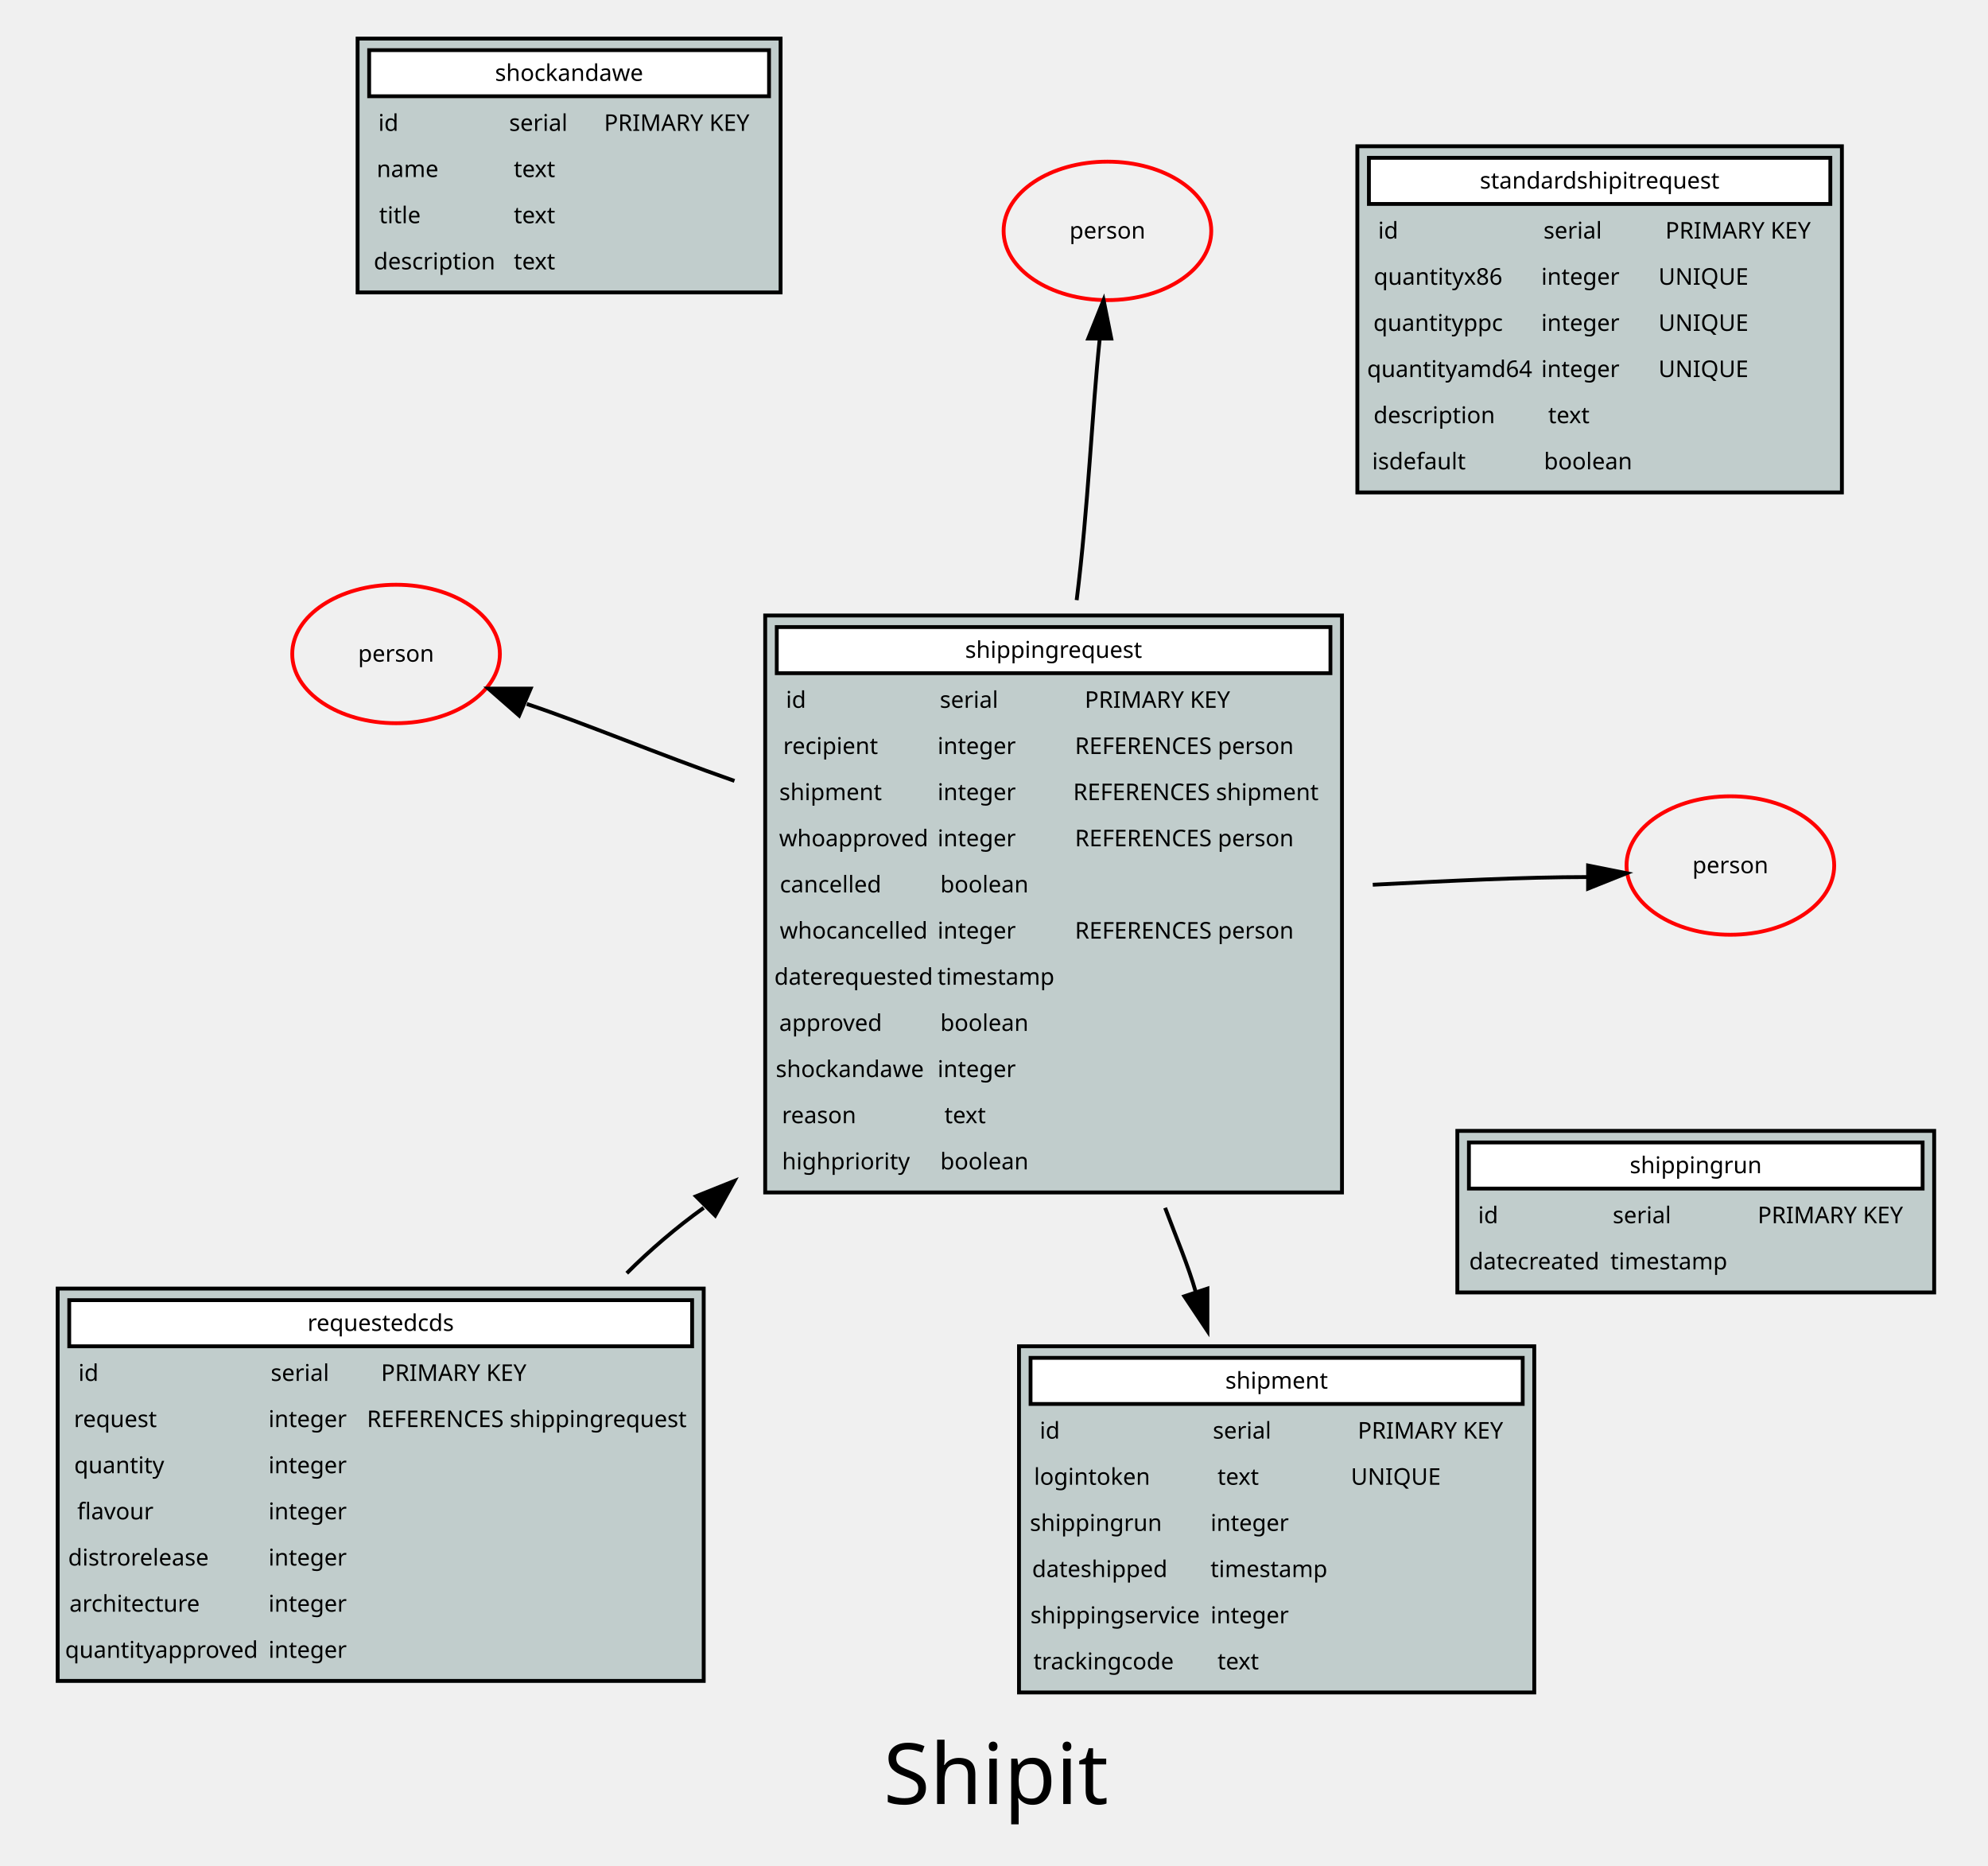
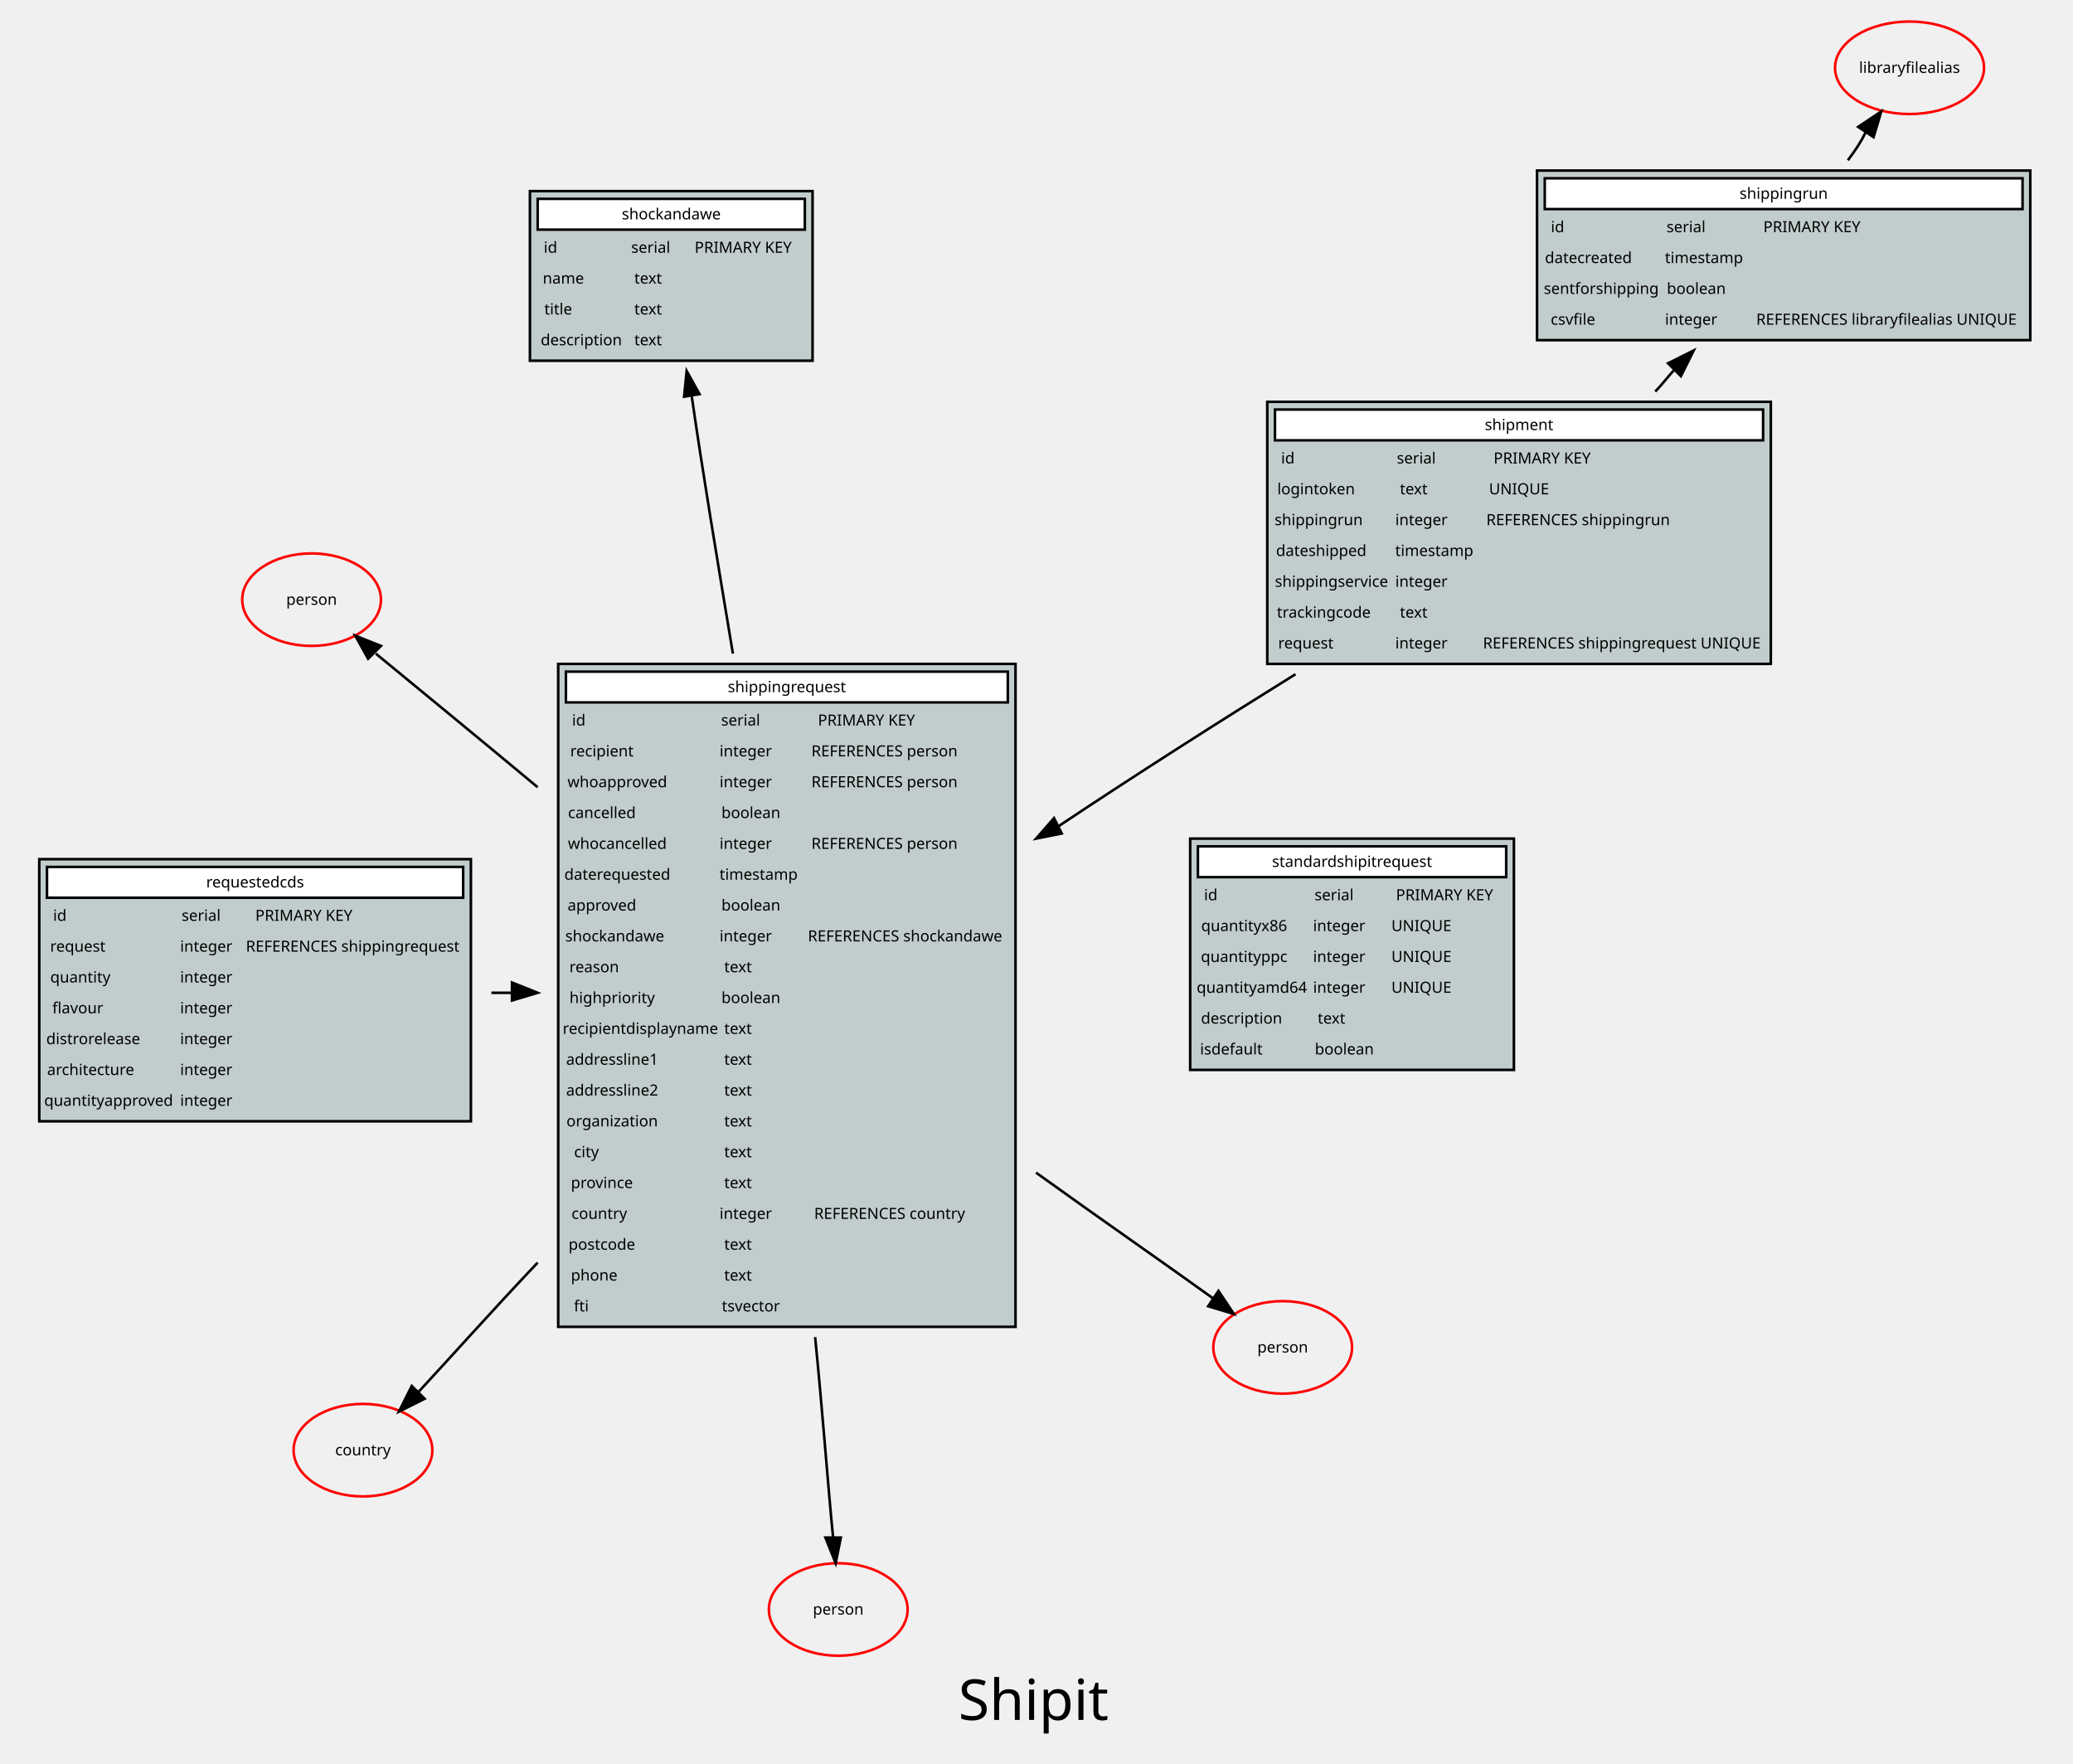
- <svg xmlns="http://www.w3.org/2000/svg" width="518px" height="486px" viewBox="-1 -1 517 485">
-   <g id="graph0" class="graph" style="font-family:Times-Roman;font-size:14.00;">
-     <text text-anchor="middle" style="font-size:22.00;" x="258" y="468">Shipit</text>
+ <svg xmlns="http://www.w3.org/2000/svg" width="629px" height="535px" viewBox="-1 -1 628 534">
+   <g id="graph0" class="graph" transform="scale(0.778274)" style="font-family:Times-Roman;font-size:14.00;">
+     <text text-anchor="middle" style="font-size:22.00;" x="401" y="668">Shipit</text>
    <g id="node1" class="node">
-       <polygon style="fill:#c1cdcc;stroke:#c1cdcc;" points="14,436 14,334 182,334 182,436 14,436" />
-       <polygon style="fill:white;stroke:white;" points="17,349 17,337 179,337 179,349 17,349" />
-       <text text-anchor="middle" style="font-size:6.00;" x="98" y="345">requestedcds</text>
-       <polygon style="fill:none;stroke:black;" points="17,349 17,337 179,337 179,349 17,349" />
-       <text text-anchor="middle" style="font-size:6.00;" x="22" y="358">id</text>
-       <text text-anchor="middle" style="font-size:6.00;" x="77" y="358">serial</text>
-       <text text-anchor="middle" style="font-size:6.00;" x="117" y="358"> PRIMARY KEY </text>
-       <text text-anchor="middle" style="font-size:6.00;" x="29" y="370">request</text>
-       <text text-anchor="middle" style="font-size:6.00;" x="79" y="370">integer</text>
-       <text text-anchor="middle" style="font-size:6.00;" x="136" y="370"> REFERENCES shippingrequest </text>
-       <text text-anchor="middle" style="font-size:6.00;" x="30" y="382">quantity</text>
-       <text text-anchor="middle" style="font-size:6.00;" x="79" y="382">integer</text>
-       <text text-anchor="middle" style="font-size:6.00;" x="29" y="394">flavour</text>
-       <text text-anchor="middle" style="font-size:6.00;" x="79" y="394">integer</text>
-       <text text-anchor="middle" style="font-size:6.00;" x="35" y="406">distrorelease</text>
-       <text text-anchor="middle" style="font-size:6.00;" x="79" y="406">integer</text>
-       <text text-anchor="middle" style="font-size:6.00;" x="34" y="418">architecture</text>
-       <text text-anchor="middle" style="font-size:6.00;" x="79" y="418">integer</text>
-       <text text-anchor="middle" style="font-size:6.00;" x="41" y="430">quantityapproved</text>
-       <text text-anchor="middle" style="font-size:6.00;" x="79" y="430">integer</text>
-       <polygon style="fill:none;stroke:black;" points="14,436 14,334 182,334 182,436 14,436" />
+       <polygon style="fill:#c1cdcc;stroke:#c1cdcc;" points="14,435 14,333 182,333 182,435 14,435" />
+       <polygon style="fill:white;stroke:white;" points="17,348 17,336 179,336 179,348 17,348" />
+       <text text-anchor="middle" style="font-size:6.00;" x="98" y="344">requestedcds</text>
+       <polygon style="fill:none;stroke:black;" points="17,348 17,336 179,336 179,348 17,348" />
+       <text text-anchor="middle" style="font-size:6.00;" x="22" y="357">id</text>
+       <text text-anchor="middle" style="font-size:6.00;" x="77" y="357">serial</text>
+       <text text-anchor="middle" style="font-size:6.00;" x="117" y="357"> PRIMARY KEY </text>
+       <text text-anchor="middle" style="font-size:6.00;" x="29" y="369">request</text>
+       <text text-anchor="middle" style="font-size:6.00;" x="79" y="369">integer</text>
+       <text text-anchor="middle" style="font-size:6.00;" x="136" y="369"> REFERENCES shippingrequest </text>
+       <text text-anchor="middle" style="font-size:6.00;" x="30" y="381">quantity</text>
+       <text text-anchor="middle" style="font-size:6.00;" x="79" y="381">integer</text>
+       <text text-anchor="middle" style="font-size:6.00;" x="29" y="393">flavour</text>
+       <text text-anchor="middle" style="font-size:6.00;" x="79" y="393">integer</text>
+       <text text-anchor="middle" style="font-size:6.00;" x="35" y="405">distrorelease</text>
+       <text text-anchor="middle" style="font-size:6.00;" x="79" y="405">integer</text>
+       <text text-anchor="middle" style="font-size:6.00;" x="34" y="417">architecture</text>
+       <text text-anchor="middle" style="font-size:6.00;" x="79" y="417">integer</text>
+       <text text-anchor="middle" style="font-size:6.00;" x="41" y="429">quantityapproved</text>
+       <text text-anchor="middle" style="font-size:6.00;" x="79" y="429">integer</text>
+       <polygon style="fill:none;stroke:black;" points="14,435 14,333 182,333 182,435 14,435" />
    </g>
    <g id="node3" class="node">
-       <polygon style="fill:#c1cdcc;stroke:#c1cdcc;" points="198,309 198,159 348,159 348,309 198,309" />
-       <polygon style="fill:white;stroke:white;" points="201,174 201,162 345,162 345,174 201,174" />
-       <text text-anchor="middle" style="font-size:6.00;" x="273" y="170">shippingrequest</text>
-       <polygon style="fill:none;stroke:black;" points="201,174 201,162 345,162 345,174 201,174" />
-       <text text-anchor="middle" style="font-size:6.00;" x="206" y="183">id</text>
-       <text text-anchor="middle" style="font-size:6.00;" x="251" y="183">serial</text>
-       <text text-anchor="middle" style="font-size:6.00;" x="300" y="183"> PRIMARY KEY </text>
-       <text text-anchor="middle" style="font-size:6.00;" x="215" y="195">recipient</text>
-       <text text-anchor="middle" style="font-size:6.00;" x="253" y="195">integer</text>
-       <text text-anchor="middle" style="font-size:6.00;" x="307" y="195"> REFERENCES person </text>
-       <text text-anchor="middle" style="font-size:6.00;" x="215" y="207">shipment</text>
-       <text text-anchor="middle" style="font-size:6.00;" x="253" y="207">integer</text>
-       <text text-anchor="middle" style="font-size:6.00;" x="310" y="207"> REFERENCES shipment </text>
-       <text text-anchor="middle" style="font-size:6.00;" x="221" y="219">whoapproved</text>
-       <text text-anchor="middle" style="font-size:6.00;" x="253" y="219">integer</text>
-       <text text-anchor="middle" style="font-size:6.00;" x="307" y="219"> REFERENCES person </text>
-       <text text-anchor="middle" style="font-size:6.00;" x="215" y="231">cancelled</text>
-       <text text-anchor="middle" style="font-size:6.00;" x="255" y="231">boolean</text>
-       <text text-anchor="middle" style="font-size:6.00;" x="221" y="243">whocancelled</text>
-       <text text-anchor="middle" style="font-size:6.00;" x="253" y="243">integer</text>
-       <text text-anchor="middle" style="font-size:6.00;" x="307" y="243"> REFERENCES person </text>
-       <text text-anchor="middle" style="font-size:6.00;" x="221" y="255">daterequested</text>
-       <text text-anchor="middle" style="font-size:6.00;" x="258" y="255">timestamp</text>
-       <text text-anchor="middle" style="font-size:6.00;" x="215" y="267">approved</text>
-       <text text-anchor="middle" style="font-size:6.00;" x="255" y="267">boolean</text>
-       <text text-anchor="middle" style="font-size:6.00;" x="220" y="279">shockandawe</text>
-       <text text-anchor="middle" style="font-size:6.00;" x="253" y="279">integer</text>
-       <text text-anchor="middle" style="font-size:6.00;" x="212" y="291">reason</text>
-       <text text-anchor="middle" style="font-size:6.00;" x="250" y="291">text</text>
-       <text text-anchor="middle" style="font-size:6.00;" x="219" y="303">highpriority</text>
-       <text text-anchor="middle" style="font-size:6.00;" x="255" y="303">boolean</text>
-       <polygon style="fill:none;stroke:black;" points="198,309 198,159 348,159 348,309 198,309" />
+       <polygon style="fill:#c1cdcc;stroke:#c1cdcc;" points="216,515 216,257 394,257 394,515 216,515" />
+       <polygon style="fill:white;stroke:white;" points="219,272 219,260 391,260 391,272 219,272" />
+       <text text-anchor="middle" style="font-size:6.00;" x="305" y="268">shippingrequest</text>
+       <polygon style="fill:none;stroke:black;" points="219,272 219,260 391,260 391,272 219,272" />
+       <text text-anchor="middle" style="font-size:6.00;" x="224" y="281">id</text>
+       <text text-anchor="middle" style="font-size:6.00;" x="287" y="281">serial</text>
+       <text text-anchor="middle" style="font-size:6.00;" x="336" y="281"> PRIMARY KEY </text>
+       <text text-anchor="middle" style="font-size:6.00;" x="233" y="293">recipient</text>
+       <text text-anchor="middle" style="font-size:6.00;" x="289" y="293">integer</text>
+       <text text-anchor="middle" style="font-size:6.00;" x="343" y="293"> REFERENCES person </text>
+       <text text-anchor="middle" style="font-size:6.00;" x="239" y="305">whoapproved</text>
+       <text text-anchor="middle" style="font-size:6.00;" x="289" y="305">integer</text>
+       <text text-anchor="middle" style="font-size:6.00;" x="343" y="305"> REFERENCES person </text>
+       <text text-anchor="middle" style="font-size:6.00;" x="233" y="317">cancelled</text>
+       <text text-anchor="middle" style="font-size:6.00;" x="291" y="317">boolean</text>
+       <text text-anchor="middle" style="font-size:6.00;" x="239" y="329">whocancelled</text>
+       <text text-anchor="middle" style="font-size:6.00;" x="289" y="329">integer</text>
+       <text text-anchor="middle" style="font-size:6.00;" x="343" y="329"> REFERENCES person </text>
+       <text text-anchor="middle" style="font-size:6.00;" x="239" y="341">daterequested</text>
+       <text text-anchor="middle" style="font-size:6.00;" x="294" y="341">timestamp</text>
+       <text text-anchor="middle" style="font-size:6.00;" x="233" y="353">approved</text>
+       <text text-anchor="middle" style="font-size:6.00;" x="291" y="353">boolean</text>
+       <text text-anchor="middle" style="font-size:6.00;" x="238" y="365">shockandawe</text>
+       <text text-anchor="middle" style="font-size:6.00;" x="289" y="365">integer</text>
+       <text text-anchor="middle" style="font-size:6.00;" x="351" y="365"> REFERENCES shockandawe </text>
+       <text text-anchor="middle" style="font-size:6.00;" x="230" y="377">reason</text>
+       <text text-anchor="middle" style="font-size:6.00;" x="286" y="377">text</text>
+       <text text-anchor="middle" style="font-size:6.00;" x="237" y="389">highpriority</text>
+       <text text-anchor="middle" style="font-size:6.00;" x="291" y="389">boolean</text>
+       <text text-anchor="middle" style="font-size:6.00;" x="248" y="401">recipientdisplayname</text>
+       <text text-anchor="middle" style="font-size:6.00;" x="286" y="401">text</text>
+       <text text-anchor="middle" style="font-size:6.00;" x="237" y="413">addressline1</text>
+       <text text-anchor="middle" style="font-size:6.00;" x="286" y="413">text</text>
+       <text text-anchor="middle" style="font-size:6.00;" x="237" y="425">addressline2</text>
+       <text text-anchor="middle" style="font-size:6.00;" x="286" y="425">text</text>
+       <text text-anchor="middle" style="font-size:6.00;" x="237" y="437">organization</text>
+       <text text-anchor="middle" style="font-size:6.00;" x="286" y="437">text</text>
+       <text text-anchor="middle" style="font-size:6.00;" x="227" y="449">city</text>
+       <text text-anchor="middle" style="font-size:6.00;" x="286" y="449">text</text>
+       <text text-anchor="middle" style="font-size:6.00;" x="233" y="461">province</text>
+       <text text-anchor="middle" style="font-size:6.00;" x="286" y="461">text</text>
+       <text text-anchor="middle" style="font-size:6.00;" x="232" y="473">country</text>
+       <text text-anchor="middle" style="font-size:6.00;" x="289" y="473">integer</text>
+       <text text-anchor="middle" style="font-size:6.00;" x="345" y="473"> REFERENCES country </text>
+       <text text-anchor="middle" style="font-size:6.00;" x="233" y="485">postcode</text>
+       <text text-anchor="middle" style="font-size:6.00;" x="286" y="485">text</text>
+       <text text-anchor="middle" style="font-size:6.00;" x="230" y="497">phone</text>
+       <text text-anchor="middle" style="font-size:6.00;" x="286" y="497">text</text>
+       <text text-anchor="middle" style="font-size:6.00;" x="225" y="509">fti</text>
+       <text text-anchor="middle" style="font-size:6.00;" x="291" y="509">tsvector</text>
+       <polygon style="fill:none;stroke:black;" points="216,515 216,257 394,257 394,515 216,515" />
    </g>
    <g id="edge2" class="edge">
-       <path style="fill:none;stroke:black;" d="M162,330C168,324 175,318 182,313" />
-       <polygon style="fill:black;stroke:black;" points="180,310 190,306 185,315 180,310" />
+       <path style="fill:none;stroke:black;" d="M190,385C193,385 195,385 198,385" />
+       <polygon style="fill:black;stroke:black;" points="198,381 208,385 198,388 198,381" />
    </g>
    <g id="node2" class="node">
-       <polygon style="fill:#c1cdcc;stroke:#c1cdcc;" points="264,439 264,349 398,349 398,439 264,439" />
-       <polygon style="fill:white;stroke:white;" points="267,364 267,352 395,352 395,364 267,364" />
-       <text text-anchor="middle" style="font-size:6.00;" x="331" y="360">shipment</text>
-       <polygon style="fill:none;stroke:black;" points="267,364 267,352 395,352 395,364 267,364" />
-       <text text-anchor="middle" style="font-size:6.00;" x="272" y="373">id</text>
-       <text text-anchor="middle" style="font-size:6.00;" x="322" y="373">serial</text>
-       <text text-anchor="middle" style="font-size:6.00;" x="371" y="373"> PRIMARY KEY </text>
-       <text text-anchor="middle" style="font-size:6.00;" x="283" y="385">logintoken</text>
-       <text text-anchor="middle" style="font-size:6.00;" x="321" y="385">text</text>
-       <text text-anchor="middle" style="font-size:6.00;" x="362" y="385"> UNIQUE </text>
-       <text text-anchor="middle" style="font-size:6.00;" x="284" y="397">shippingrun</text>
-       <text text-anchor="middle" style="font-size:6.00;" x="324" y="397">integer</text>
-       <text text-anchor="middle" style="font-size:6.00;" x="285" y="409">dateshipped</text>
-       <text text-anchor="middle" style="font-size:6.00;" x="329" y="409">timestamp</text>
-       <text text-anchor="middle" style="font-size:6.00;" x="289" y="421">shippingservice</text>
-       <text text-anchor="middle" style="font-size:6.00;" x="324" y="421">integer</text>
-       <text text-anchor="middle" style="font-size:6.00;" x="286" y="433">trackingcode</text>
-       <text text-anchor="middle" style="font-size:6.00;" x="321" y="433">text</text>
-       <polygon style="fill:none;stroke:black;" points="264,439 264,349 398,349 398,439 264,439" />
+       <polygon style="fill:#c1cdcc;stroke:#c1cdcc;" points="492,257 492,155 688,155 688,257 492,257" />
+       <polygon style="fill:white;stroke:white;" points="495,170 495,158 685,158 685,170 495,170" />
+       <text text-anchor="middle" style="font-size:6.00;" x="590" y="166">shipment</text>
+       <polygon style="fill:none;stroke:black;" points="495,170 495,158 685,158 685,170 495,170" />
+       <text text-anchor="middle" style="font-size:6.00;" x="500" y="179">id</text>
+       <text text-anchor="middle" style="font-size:6.00;" x="550" y="179">serial</text>
+       <text text-anchor="middle" style="font-size:6.00;" x="599" y="179"> PRIMARY KEY </text>
+       <text text-anchor="middle" style="font-size:6.00;" x="511" y="191">logintoken</text>
+       <text text-anchor="middle" style="font-size:6.00;" x="549" y="191">text</text>
+       <text text-anchor="middle" style="font-size:6.00;" x="590" y="191"> UNIQUE </text>
+       <text text-anchor="middle" style="font-size:6.00;" x="512" y="203">shippingrun</text>
+       <text text-anchor="middle" style="font-size:6.00;" x="552" y="203">integer</text>
+       <text text-anchor="middle" style="font-size:6.00;" x="613" y="203"> REFERENCES shippingrun </text>
+       <text text-anchor="middle" style="font-size:6.00;" x="513" y="215">dateshipped</text>
+       <text text-anchor="middle" style="font-size:6.00;" x="557" y="215">timestamp</text>
+       <text text-anchor="middle" style="font-size:6.00;" x="517" y="227">shippingservice</text>
+       <text text-anchor="middle" style="font-size:6.00;" x="552" y="227">integer</text>
+       <text text-anchor="middle" style="font-size:6.00;" x="514" y="239">trackingcode</text>
+       <text text-anchor="middle" style="font-size:6.00;" x="549" y="239">text</text>
+       <text text-anchor="middle" style="font-size:6.00;" x="507" y="251">request</text>
+       <text text-anchor="middle" style="font-size:6.00;" x="552" y="251">integer</text>
+       <text text-anchor="middle" style="font-size:6.00;" x="630" y="251"> REFERENCES shippingrequest UNIQUE </text>
+       <polygon style="fill:none;stroke:black;" points="492,257 492,155 688,155 688,257 492,257" />
    </g>
    <g id="edge6" class="edge">
-       <path style="fill:none;stroke:black;" d="M302,313C305,321 308,328 310,335" />
-       <polygon style="fill:black;stroke:black;" points="313,334 313,345 307,336 313,334" />
-     </g>
-     <g id="node8" class="node">
-       <ellipse cx="102" cy="169" rx="27" ry="18" style="fill:none;stroke:red;" />
-       <text text-anchor="middle" style="font-size:6.00;" x="102" y="171">person</text>
+       <path style="fill:none;stroke:black;" d="M503,261C474,279 441,300 411,320" />
+       <polygon style="fill:black;stroke:black;" points="412,323 402,325 409,317 412,323" />
+     </g>
+     <g id="node4" class="node">
+       <polygon style="fill:#c1cdcc;stroke:#c1cdcc;" points="597,131 597,65 789,65 789,131 597,131" />
+       <polygon style="fill:white;stroke:white;" points="600,80 600,68 786,68 786,80 600,80" />
+       <text text-anchor="middle" style="font-size:6.00;" x="693" y="76">shippingrun</text>
+       <polygon style="fill:none;stroke:black;" points="600,80 600,68 786,68 786,80 600,80" />
+       <text text-anchor="middle" style="font-size:6.00;" x="605" y="89">id</text>
+       <text text-anchor="middle" style="font-size:6.00;" x="655" y="89">serial</text>
+       <text text-anchor="middle" style="font-size:6.00;" x="704" y="89"> PRIMARY KEY </text>
+       <text text-anchor="middle" style="font-size:6.00;" x="617" y="101">datecreated</text>
+       <text text-anchor="middle" style="font-size:6.00;" x="662" y="101">timestamp</text>
+       <text text-anchor="middle" style="font-size:6.00;" x="622" y="113">sentforshipping</text>
+       <text text-anchor="middle" style="font-size:6.00;" x="659" y="113">boolean</text>
+       <text text-anchor="middle" style="font-size:6.00;" x="611" y="125">csvfile</text>
+       <text text-anchor="middle" style="font-size:6.00;" x="657" y="125">integer</text>
+       <text text-anchor="middle" style="font-size:6.00;" x="733" y="125"> REFERENCES libraryfilealias UNIQUE </text>
+       <polygon style="fill:none;stroke:black;" points="597,131 597,65 789,65 789,131 597,131" />
    </g>
    <g id="edge4" class="edge">
-       <path style="fill:none;stroke:black;" d="M190,202C170,195 151,187 136,182" />
-       <polygon style="fill:black;stroke:black;" points="134,185 126,178 137,178 134,185" />
-     </g>
-     <g id="node11" class="node">
-       <ellipse cx="449" cy="224" rx="27" ry="18" style="fill:none;stroke:red;" />
-       <text text-anchor="middle" style="font-size:6.00;" x="449" y="226">person</text>
+       <path style="fill:none;stroke:black;" d="M643,151C646,148 648,145 651,142" />
+       <polygon style="fill:black;stroke:black;" points="648,140 658,135 653,145 648,140" />
+     </g>
+     <g id="node5" class="node">
+       <polygon style="fill:#c1cdcc;stroke:#c1cdcc;" points="205,139 205,73 315,73 315,139 205,139" />
+       <polygon style="fill:white;stroke:white;" points="208,88 208,76 312,76 312,88 208,88" />
+       <text text-anchor="middle" style="font-size:6.00;" x="260" y="84">shockandawe</text>
+       <polygon style="fill:none;stroke:black;" points="208,88 208,76 312,76 312,88 208,88" />
+       <text text-anchor="middle" style="font-size:6.00;" x="213" y="97">id</text>
+       <text text-anchor="middle" style="font-size:6.00;" x="252" y="97">serial</text>
+       <text text-anchor="middle" style="font-size:6.00;" x="288" y="97"> PRIMARY KEY </text>
+       <text text-anchor="middle" style="font-size:6.00;" x="218" y="109">name</text>
+       <text text-anchor="middle" style="font-size:6.00;" x="251" y="109">text</text>
+       <text text-anchor="middle" style="font-size:6.00;" x="216" y="121">title</text>
+       <text text-anchor="middle" style="font-size:6.00;" x="251" y="121">text</text>
+       <text text-anchor="middle" style="font-size:6.00;" x="225" y="133">description</text>
+       <text text-anchor="middle" style="font-size:6.00;" x="251" y="133">text</text>
+       <polygon style="fill:none;stroke:black;" points="205,139 205,73 315,73 315,139 205,139" />
+     </g>
+     <g id="edge14" class="edge">
+       <path style="fill:none;stroke:black;" d="M284,253C278,217 272,181 268,153" />
+       <polygon style="fill:black;stroke:black;" points="265,153 266,143 271,152 265,153" />
+     </g>
+     <g id="node10" class="node">
+       <ellipse cx="120" cy="232" rx="27" ry="18" style="fill:none;stroke:red;" />
+       <text text-anchor="middle" style="font-size:6.00;" x="120" y="234">person</text>
    </g>
    <g id="edge8" class="edge">
-       <path style="fill:none;stroke:black;" d="M356,229C376,228 395,227 412,227" />
-       <polygon style="fill:black;stroke:black;" points="412,224 422,226 412,230 412,224" />
-     </g>
-     <g id="node13" class="node">
-       <ellipse cx="287" cy="59" rx="27" ry="18" style="fill:none;stroke:red;" />
-       <text text-anchor="middle" style="font-size:6.00;" x="287" y="61">person</text>
+       <path style="fill:none;stroke:black;" d="M208,305C184,285 162,267 145,253" />
+       <polygon style="fill:black;stroke:black;" points="142,255 137,246 147,250 142,255" />
+     </g>
+     <g id="node12" class="node">
+       <ellipse cx="325" cy="625" rx="27" ry="18" style="fill:none;stroke:red;" />
+       <text text-anchor="middle" style="font-size:6.00;" x="325" y="627">person</text>
    </g>
    <g id="edge10" class="edge">
-       <path style="fill:none;stroke:black;" d="M279,155C282,131 283,106 285,87" />
-       <polygon style="fill:black;stroke:black;" points="282,87 286,77 288,87 282,87" />
-     </g>
-     <g id="node4" class="node">
-       <polygon style="fill:#c1cdcc;stroke:#c1cdcc;" points="378,335 378,293 502,293 502,335 378,335" />
-       <polygon style="fill:white;stroke:white;" points="381,308 381,296 499,296 499,308 381,308" />
-       <text text-anchor="middle" style="font-size:6.00;" x="440" y="304">shippingrun</text>
-       <polygon style="fill:none;stroke:black;" points="381,308 381,296 499,296 499,308 381,308" />
-       <text text-anchor="middle" style="font-size:6.00;" x="386" y="317">id</text>
-       <text text-anchor="middle" style="font-size:6.00;" x="426" y="317">serial</text>
-       <text text-anchor="middle" style="font-size:6.00;" x="475" y="317"> PRIMARY KEY </text>
-       <text text-anchor="middle" style="font-size:6.00;" x="398" y="329">datecreated</text>
-       <text text-anchor="middle" style="font-size:6.00;" x="433" y="329">timestamp</text>
-       <polygon style="fill:none;stroke:black;" points="378,335 378,293 502,293 502,335 378,335" />
-     </g>
-     <g id="node5" class="node">
-       <polygon style="fill:#c1cdcc;stroke:#c1cdcc;" points="92,75 92,9 202,9 202,75 92,75" />
-       <polygon style="fill:white;stroke:white;" points="95,24 95,12 199,12 199,24 95,24" />
-       <text text-anchor="middle" style="font-size:6.00;" x="147" y="20">shockandawe</text>
-       <polygon style="fill:none;stroke:black;" points="95,24 95,12 199,12 199,24 95,24" />
-       <text text-anchor="middle" style="font-size:6.00;" x="100" y="33">id</text>
-       <text text-anchor="middle" style="font-size:6.00;" x="139" y="33">serial</text>
-       <text text-anchor="middle" style="font-size:6.00;" x="175" y="33"> PRIMARY KEY </text>
-       <text text-anchor="middle" style="font-size:6.00;" x="105" y="45">name</text>
-       <text text-anchor="middle" style="font-size:6.00;" x="138" y="45">text</text>
-       <text text-anchor="middle" style="font-size:6.00;" x="103" y="57">title</text>
-       <text text-anchor="middle" style="font-size:6.00;" x="138" y="57">text</text>
-       <text text-anchor="middle" style="font-size:6.00;" x="112" y="69">description</text>
-       <text text-anchor="middle" style="font-size:6.00;" x="138" y="69">text</text>
-       <polygon style="fill:none;stroke:black;" points="92,75 92,9 202,9 202,75 92,75" />
+       <path style="fill:none;stroke:black;" d="M316,519C319,549 321,577 323,597" />
+       <polygon style="fill:black;stroke:black;" points="326,597 324,607 320,597 326,597" />
+     </g>
+     <g id="node14" class="node">
+       <ellipse cx="498" cy="523" rx="27" ry="18" style="fill:none;stroke:red;" />
+       <text text-anchor="middle" style="font-size:6.00;" x="498" y="525">person</text>
+     </g>
+     <g id="edge12" class="edge">
+       <path style="fill:none;stroke:black;" d="M402,455C427,473 453,491 471,504" />
+       <polygon style="fill:black;stroke:black;" points="473,501 479,510 469,507 473,501" />
+     </g>
+     <g id="node17" class="node">
+       <ellipse cx="140" cy="563" rx="27" ry="18" style="fill:none;stroke:red;" />
+       <text text-anchor="middle" style="font-size:6.00;" x="140" y="565">country</text>
+     </g>
+     <g id="edge16" class="edge">
+       <path style="fill:none;stroke:black;" d="M208,490C190,509 174,527 161,541" />
+       <polygon style="fill:black;stroke:black;" points="164,543 154,548 159,538 164,543" />
+     </g>
+     <g id="node19" class="node">
+       <ellipse cx="742" cy="25" rx="29" ry="18" style="fill:none;stroke:red;" />
+       <text text-anchor="middle" style="font-size:6.00;" x="742" y="27">libraryfilealias</text>
+     </g>
+     <g id="edge18" class="edge">
+       <path style="fill:none;stroke:black;" d="M718,61C721,57 723,54 725,50" />
+       <polygon style="fill:black;stroke:black;" points="722,48 731,42 728,52 722,48" />
    </g>
    <g id="node6" class="node">
-       <polygon style="fill:#c1cdcc;stroke:#c1cdcc;" points="352,127 352,37 478,37 478,127 352,127" />
-       <polygon style="fill:white;stroke:white;" points="355,52 355,40 475,40 475,52 355,52" />
-       <text text-anchor="middle" style="font-size:6.00;" x="415" y="48">standardshipitrequest</text>
-       <polygon style="fill:none;stroke:black;" points="355,52 355,40 475,40 475,52 355,52" />
-       <text text-anchor="middle" style="font-size:6.00;" x="360" y="61">id</text>
-       <text text-anchor="middle" style="font-size:6.00;" x="408" y="61">serial</text>
-       <text text-anchor="middle" style="font-size:6.00;" x="451" y="61"> PRIMARY KEY </text>
-       <text text-anchor="middle" style="font-size:6.00;" x="373" y="73">quantityx86</text>
-       <text text-anchor="middle" style="font-size:6.00;" x="410" y="73">integer</text>
-       <text text-anchor="middle" style="font-size:6.00;" x="442" y="73"> UNIQUE </text>
-       <text text-anchor="middle" style="font-size:6.00;" x="373" y="85">quantityppc</text>
-       <text text-anchor="middle" style="font-size:6.00;" x="410" y="85">integer</text>
-       <text text-anchor="middle" style="font-size:6.00;" x="442" y="85"> UNIQUE </text>
-       <text text-anchor="middle" style="font-size:6.00;" x="376" y="97">quantityamd64</text>
-       <text text-anchor="middle" style="font-size:6.00;" x="410" y="97">integer</text>
-       <text text-anchor="middle" style="font-size:6.00;" x="442" y="97"> UNIQUE </text>
-       <text text-anchor="middle" style="font-size:6.00;" x="372" y="109">description</text>
-       <text text-anchor="middle" style="font-size:6.00;" x="407" y="109">text</text>
-       <text text-anchor="middle" style="font-size:6.00;" x="368" y="121">isdefault</text>
-       <text text-anchor="middle" style="font-size:6.00;" x="412" y="121">boolean</text>
-       <polygon style="fill:none;stroke:black;" points="352,127 352,37 478,37 478,127 352,127" />
+       <polygon style="fill:#c1cdcc;stroke:#c1cdcc;" points="462,415 462,325 588,325 588,415 462,415" />
+       <polygon style="fill:white;stroke:white;" points="465,340 465,328 585,328 585,340 465,340" />
+       <text text-anchor="middle" style="font-size:6.00;" x="525" y="336">standardshipitrequest</text>
+       <polygon style="fill:none;stroke:black;" points="465,340 465,328 585,328 585,340 465,340" />
+       <text text-anchor="middle" style="font-size:6.00;" x="470" y="349">id</text>
+       <text text-anchor="middle" style="font-size:6.00;" x="518" y="349">serial</text>
+       <text text-anchor="middle" style="font-size:6.00;" x="561" y="349"> PRIMARY KEY </text>
+       <text text-anchor="middle" style="font-size:6.00;" x="483" y="361">quantityx86</text>
+       <text text-anchor="middle" style="font-size:6.00;" x="520" y="361">integer</text>
+       <text text-anchor="middle" style="font-size:6.00;" x="552" y="361"> UNIQUE </text>
+       <text text-anchor="middle" style="font-size:6.00;" x="483" y="373">quantityppc</text>
+       <text text-anchor="middle" style="font-size:6.00;" x="520" y="373">integer</text>
+       <text text-anchor="middle" style="font-size:6.00;" x="552" y="373"> UNIQUE </text>
+       <text text-anchor="middle" style="font-size:6.00;" x="486" y="385">quantityamd64</text>
+       <text text-anchor="middle" style="font-size:6.00;" x="520" y="385">integer</text>
+       <text text-anchor="middle" style="font-size:6.00;" x="552" y="385"> UNIQUE </text>
+       <text text-anchor="middle" style="font-size:6.00;" x="482" y="397">description</text>
+       <text text-anchor="middle" style="font-size:6.00;" x="517" y="397">text</text>
+       <text text-anchor="middle" style="font-size:6.00;" x="478" y="409">isdefault</text>
+       <text text-anchor="middle" style="font-size:6.00;" x="522" y="409">boolean</text>
+       <polygon style="fill:none;stroke:black;" points="462,415 462,325 588,325 588,415 462,415" />
    </g>
  </g>
</svg>
